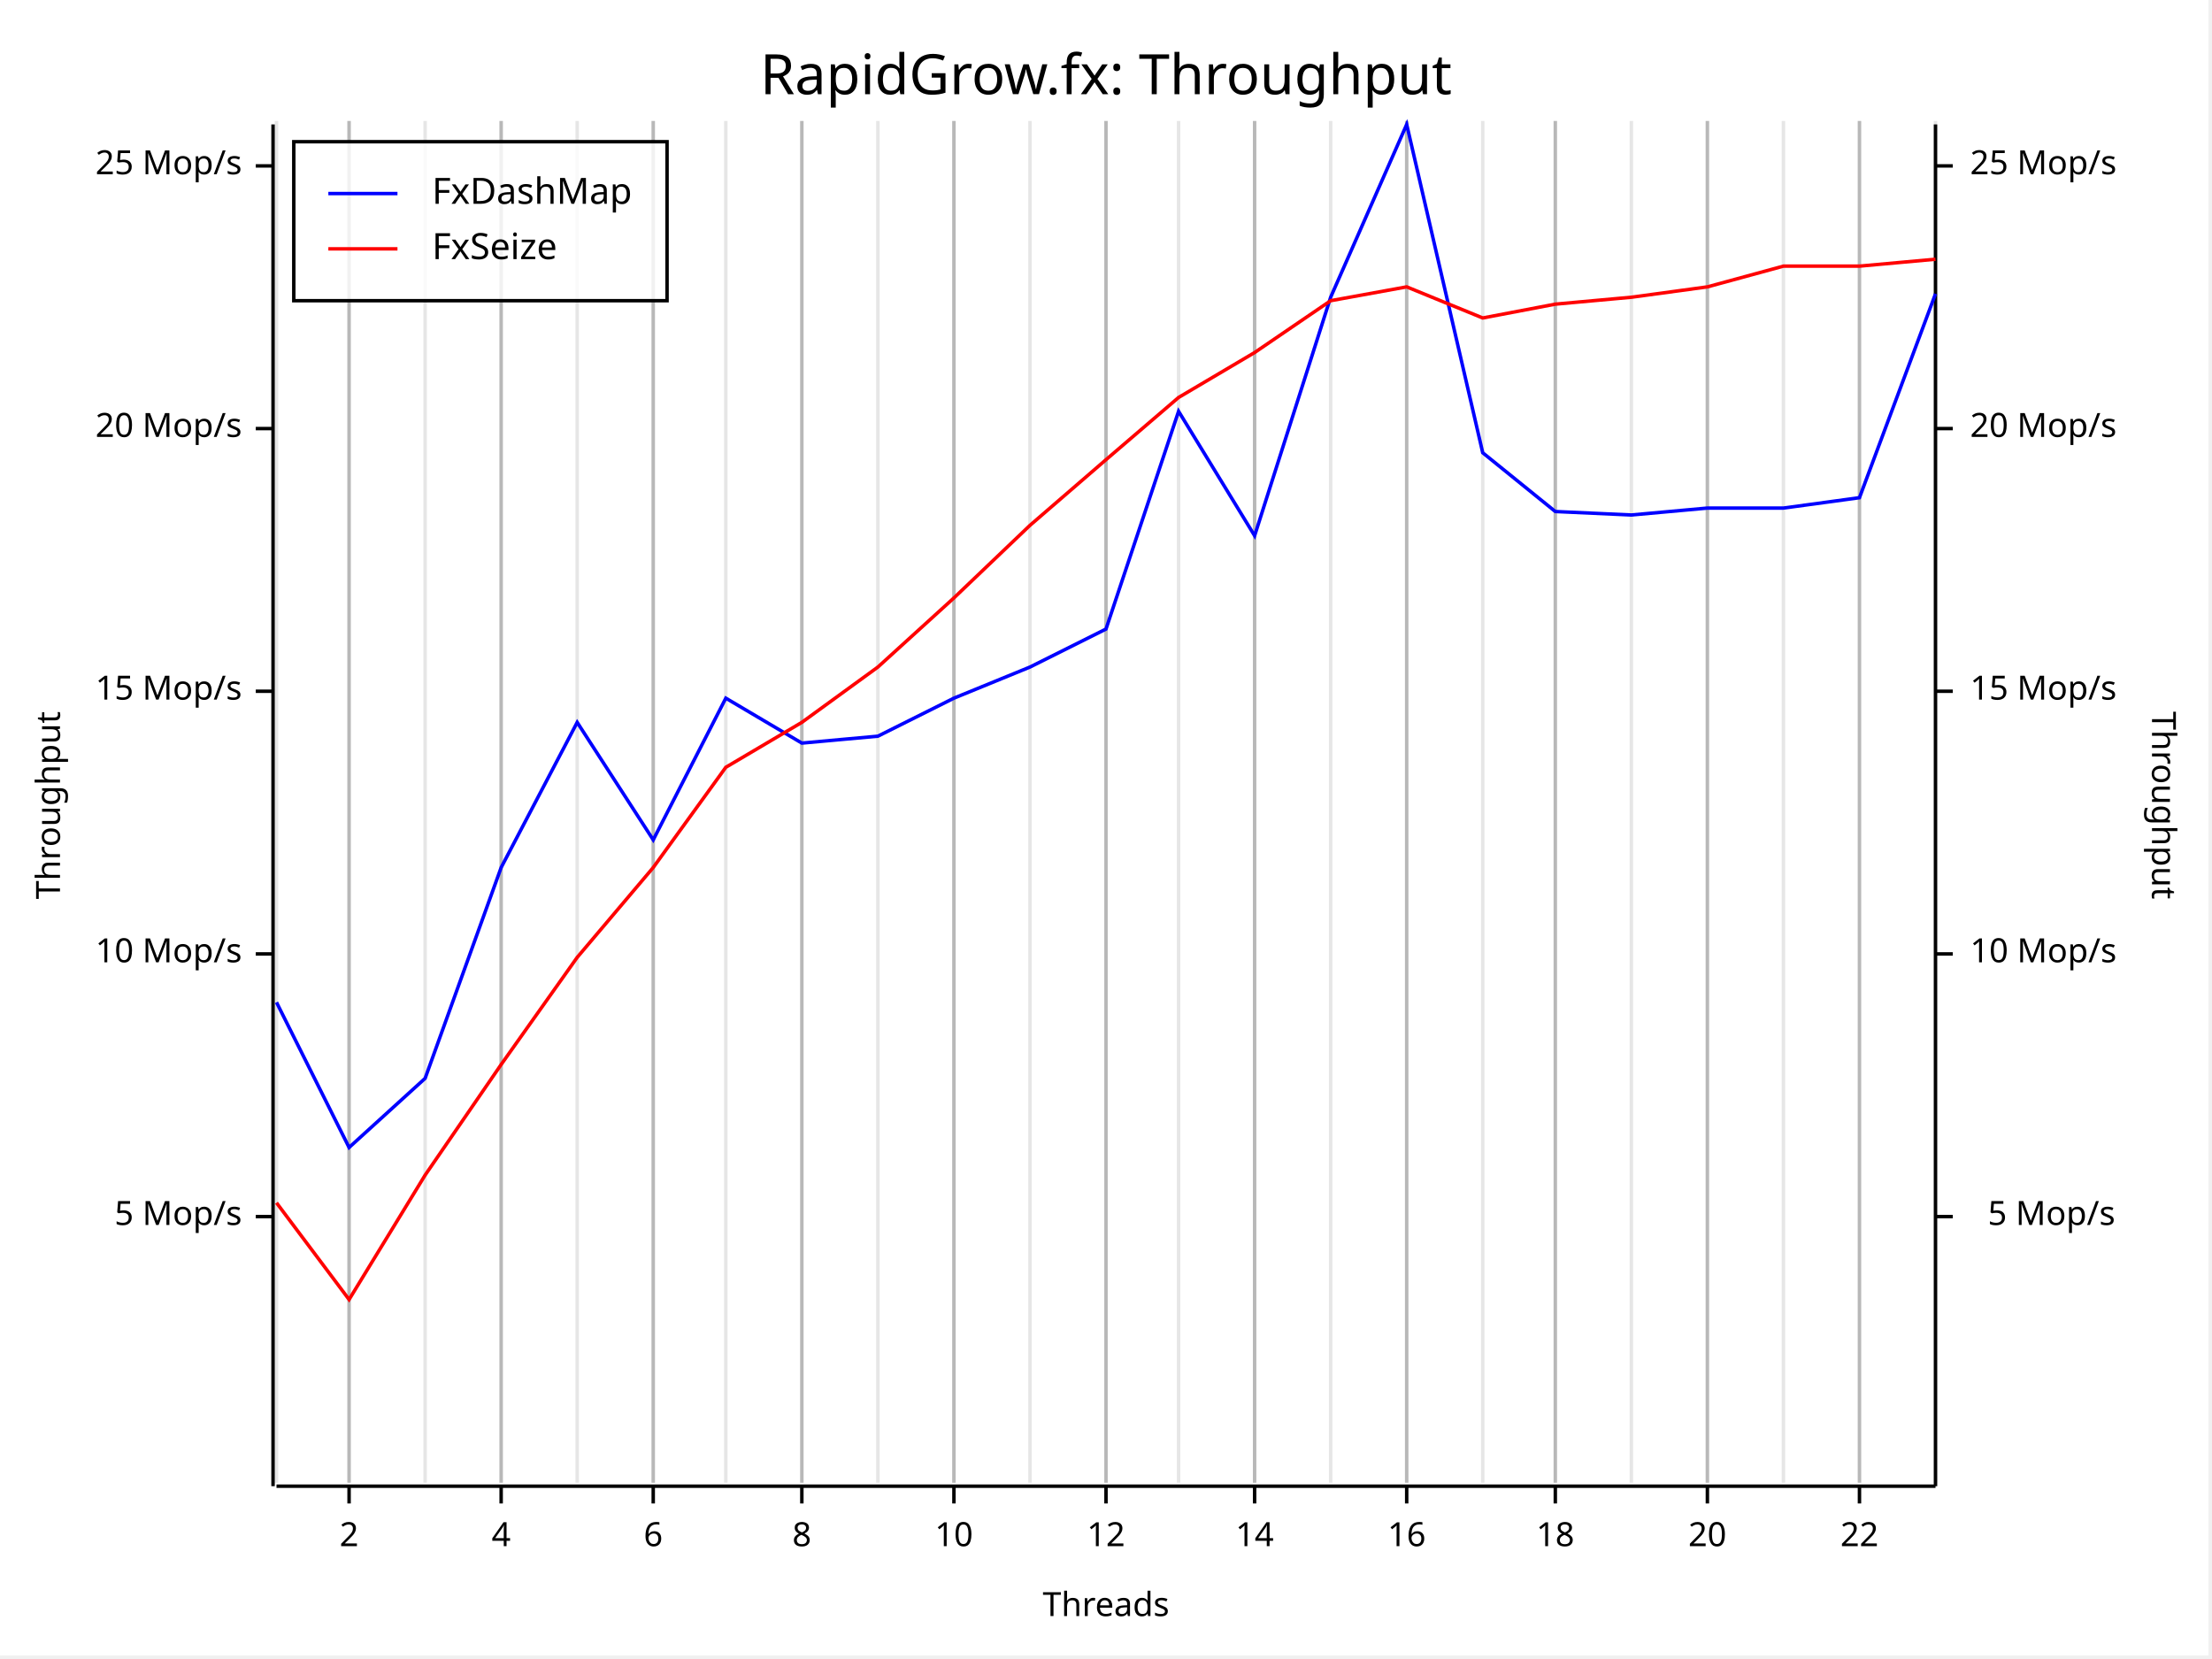
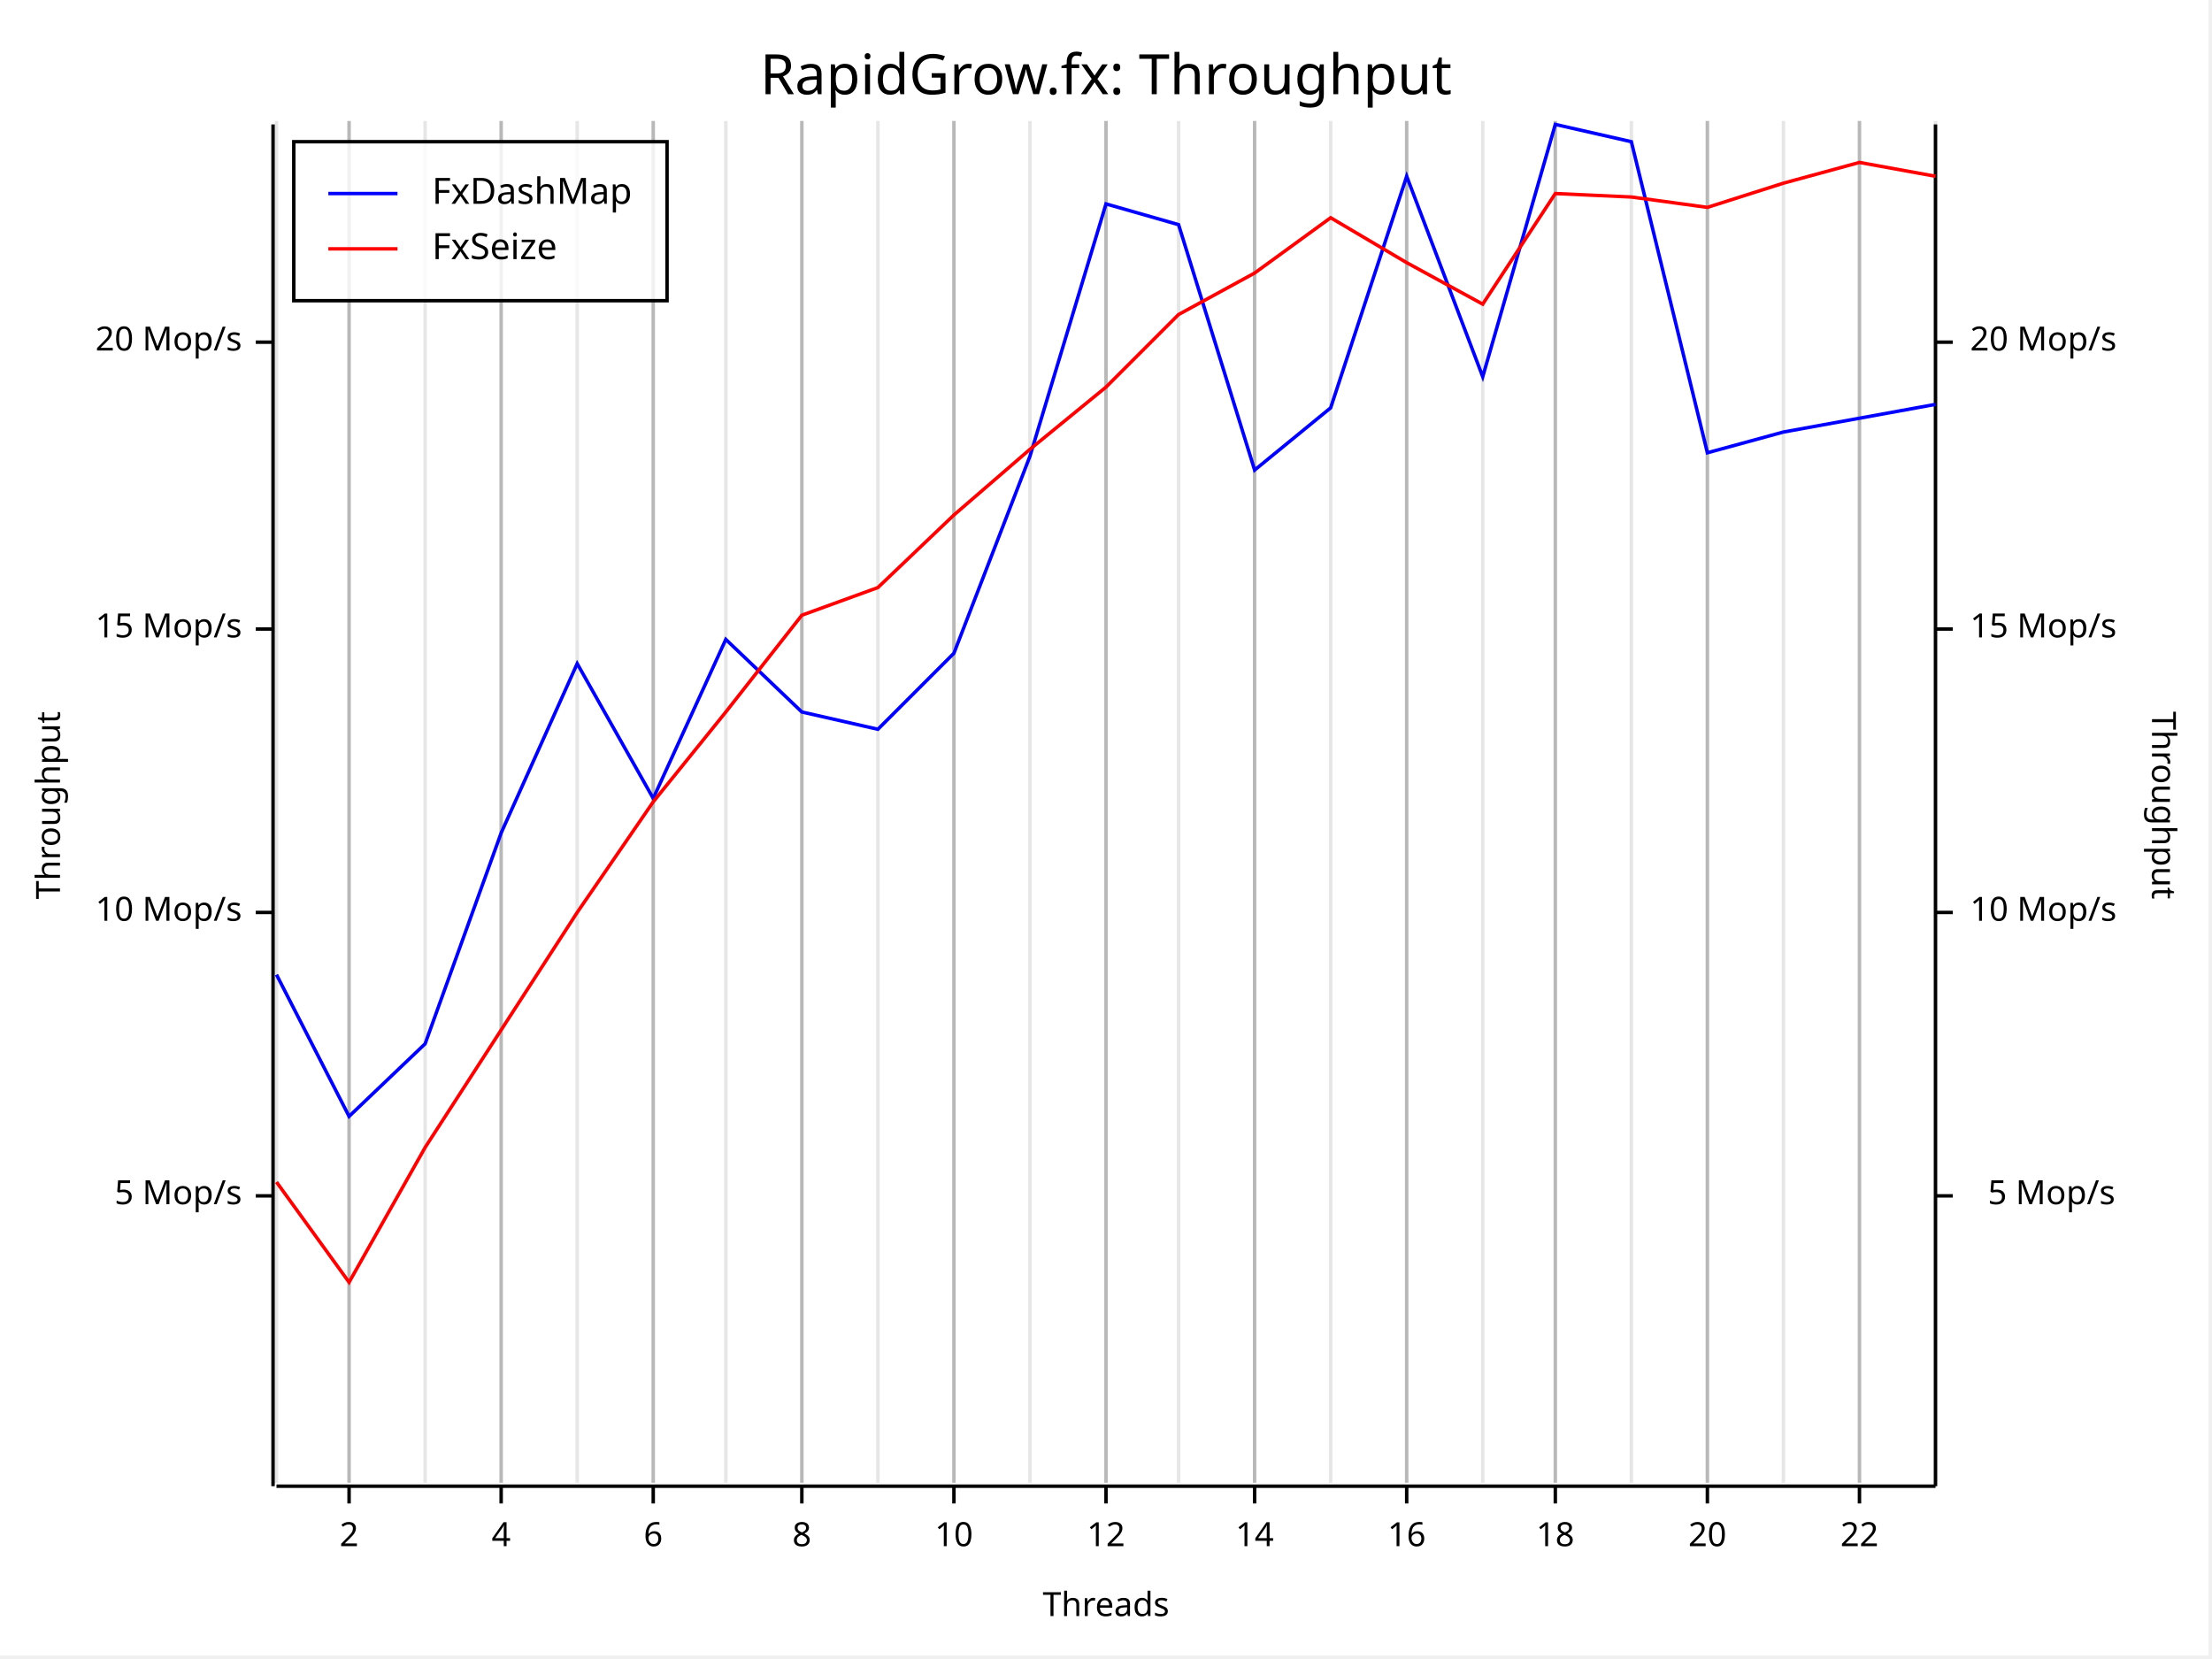
<svg xmlns="http://www.w3.org/2000/svg" width="640" height="480" viewBox="0 0 640 480">
  <rect x="0" y="0" width="639" height="479" opacity="1" fill="#FFFFFF" stroke="none" />
  <text x="320" y="15" dy="0.76em" text-anchor="middle" font-family="Fira Code" font-size="16.129" opacity="1" fill="#000000">
RapidGrow.fx: Throughput
</text>
  <line opacity="0.1" stroke="#000000" stroke-width="1" x1="80" y1="429" x2="80" y2="35" />
  <line opacity="0.1" stroke="#000000" stroke-width="1" x1="101" y1="429" x2="101" y2="35" />
  <line opacity="0.1" stroke="#000000" stroke-width="1" x1="123" y1="429" x2="123" y2="35" />
  <line opacity="0.1" stroke="#000000" stroke-width="1" x1="145" y1="429" x2="145" y2="35" />
  <line opacity="0.1" stroke="#000000" stroke-width="1" x1="167" y1="429" x2="167" y2="35" />
  <line opacity="0.1" stroke="#000000" stroke-width="1" x1="189" y1="429" x2="189" y2="35" />
  <line opacity="0.1" stroke="#000000" stroke-width="1" x1="210" y1="429" x2="210" y2="35" />
  <line opacity="0.1" stroke="#000000" stroke-width="1" x1="232" y1="429" x2="232" y2="35" />
  <line opacity="0.1" stroke="#000000" stroke-width="1" x1="254" y1="429" x2="254" y2="35" />
  <line opacity="0.1" stroke="#000000" stroke-width="1" x1="276" y1="429" x2="276" y2="35" />
  <line opacity="0.1" stroke="#000000" stroke-width="1" x1="298" y1="429" x2="298" y2="35" />
  <line opacity="0.1" stroke="#000000" stroke-width="1" x1="320" y1="429" x2="320" y2="35" />
  <line opacity="0.1" stroke="#000000" stroke-width="1" x1="341" y1="429" x2="341" y2="35" />
  <line opacity="0.1" stroke="#000000" stroke-width="1" x1="363" y1="429" x2="363" y2="35" />
  <line opacity="0.1" stroke="#000000" stroke-width="1" x1="385" y1="429" x2="385" y2="35" />
  <line opacity="0.1" stroke="#000000" stroke-width="1" x1="407" y1="429" x2="407" y2="35" />
  <line opacity="0.1" stroke="#000000" stroke-width="1" x1="429" y1="429" x2="429" y2="35" />
  <line opacity="0.1" stroke="#000000" stroke-width="1" x1="450" y1="429" x2="450" y2="35" />
  <line opacity="0.1" stroke="#000000" stroke-width="1" x1="472" y1="429" x2="472" y2="35" />
  <line opacity="0.1" stroke="#000000" stroke-width="1" x1="494" y1="429" x2="494" y2="35" />
  <line opacity="0.1" stroke="#000000" stroke-width="1" x1="516" y1="429" x2="516" y2="35" />
  <line opacity="0.1" stroke="#000000" stroke-width="1" x1="538" y1="429" x2="538" y2="35" />
  <line opacity="0.1" stroke="#000000" stroke-width="1" x1="560" y1="429" x2="560" y2="35" />
  <text x="10" y="233" dy="0.76em" text-anchor="middle" font-family="sans-serif" font-size="9.677" opacity="1" fill="#000000" transform="rotate(270, 10, 233)">
Throughput
</text>
  <text x="320" y="470" dy="-0.5ex" text-anchor="middle" font-family="sans-serif" font-size="9.677" opacity="1" fill="#000000">
Threads
</text>
  <text x="630" y="233" dy="0.76em" text-anchor="middle" font-family="sans-serif" font-size="9.677" opacity="1" fill="#000000" transform="rotate(90, 630, 233)">
Throughput
</text>
  <line opacity="0.2" stroke="#000000" stroke-width="1" x1="101" y1="429" x2="101" y2="35" />
  <line opacity="0.2" stroke="#000000" stroke-width="1" x1="145" y1="429" x2="145" y2="35" />
  <line opacity="0.2" stroke="#000000" stroke-width="1" x1="189" y1="429" x2="189" y2="35" />
  <line opacity="0.2" stroke="#000000" stroke-width="1" x1="232" y1="429" x2="232" y2="35" />
  <line opacity="0.2" stroke="#000000" stroke-width="1" x1="276" y1="429" x2="276" y2="35" />
  <line opacity="0.2" stroke="#000000" stroke-width="1" x1="320" y1="429" x2="320" y2="35" />
  <line opacity="0.2" stroke="#000000" stroke-width="1" x1="363" y1="429" x2="363" y2="35" />
  <line opacity="0.2" stroke="#000000" stroke-width="1" x1="407" y1="429" x2="407" y2="35" />
  <line opacity="0.2" stroke="#000000" stroke-width="1" x1="450" y1="429" x2="450" y2="35" />
  <line opacity="0.2" stroke="#000000" stroke-width="1" x1="494" y1="429" x2="494" y2="35" />
  <line opacity="0.2" stroke="#000000" stroke-width="1" x1="538" y1="429" x2="538" y2="35" />
  <polyline fill="none" opacity="1" stroke="#000000" stroke-width="1" points="79,36 79,430 " />
-   <text x="70" y="352" dy="0.5ex" text-anchor="end" font-family="sans-serif" font-size="9.677" opacity="1" fill="#000000">
+   <text x="70" y="346" dy="0.5ex" text-anchor="end" font-family="sans-serif" font-size="9.677" opacity="1" fill="#000000">
5 Mop/s
</text>
-   <polyline fill="none" opacity="1" stroke="#000000" stroke-width="1" points="74,352 79,352 " />
-   <text x="70" y="276" dy="0.5ex" text-anchor="end" font-family="sans-serif" font-size="9.677" opacity="1" fill="#000000">
+   <polyline fill="none" opacity="1" stroke="#000000" stroke-width="1" points="74,346 79,346 " />
+   <text x="70" y="264" dy="0.5ex" text-anchor="end" font-family="sans-serif" font-size="9.677" opacity="1" fill="#000000">
10 Mop/s
</text>
-   <polyline fill="none" opacity="1" stroke="#000000" stroke-width="1" points="74,276 79,276 " />
-   <text x="70" y="200" dy="0.5ex" text-anchor="end" font-family="sans-serif" font-size="9.677" opacity="1" fill="#000000">
+   <polyline fill="none" opacity="1" stroke="#000000" stroke-width="1" points="74,264 79,264 " />
+   <text x="70" y="182" dy="0.5ex" text-anchor="end" font-family="sans-serif" font-size="9.677" opacity="1" fill="#000000">
15 Mop/s
</text>
-   <polyline fill="none" opacity="1" stroke="#000000" stroke-width="1" points="74,200 79,200 " />
-   <text x="70" y="124" dy="0.5ex" text-anchor="end" font-family="sans-serif" font-size="9.677" opacity="1" fill="#000000">
+   <polyline fill="none" opacity="1" stroke="#000000" stroke-width="1" points="74,182 79,182 " />
+   <text x="70" y="99" dy="0.5ex" text-anchor="end" font-family="sans-serif" font-size="9.677" opacity="1" fill="#000000">
20 Mop/s
</text>
-   <polyline fill="none" opacity="1" stroke="#000000" stroke-width="1" points="74,124 79,124 " />
-   <text x="70" y="48" dy="0.5ex" text-anchor="end" font-family="sans-serif" font-size="9.677" opacity="1" fill="#000000">
- 25 Mop/s
- </text>
-   <polyline fill="none" opacity="1" stroke="#000000" stroke-width="1" points="74,48 79,48 " />
+   <polyline fill="none" opacity="1" stroke="#000000" stroke-width="1" points="74,99 79,99 " />
  <polyline fill="none" opacity="1" stroke="#000000" stroke-width="1" points="80,430 560,430 " />
  <text x="101" y="440" dy="0.76em" text-anchor="middle" font-family="sans-serif" font-size="9.677" opacity="1" fill="#000000">
2
</text>
  <polyline fill="none" opacity="1" stroke="#000000" stroke-width="1" points="101,430 101,435 " />
  <text x="145" y="440" dy="0.76em" text-anchor="middle" font-family="sans-serif" font-size="9.677" opacity="1" fill="#000000">
4
</text>
  <polyline fill="none" opacity="1" stroke="#000000" stroke-width="1" points="145,430 145,435 " />
  <text x="189" y="440" dy="0.76em" text-anchor="middle" font-family="sans-serif" font-size="9.677" opacity="1" fill="#000000">
6
</text>
  <polyline fill="none" opacity="1" stroke="#000000" stroke-width="1" points="189,430 189,435 " />
  <text x="232" y="440" dy="0.76em" text-anchor="middle" font-family="sans-serif" font-size="9.677" opacity="1" fill="#000000">
8
</text>
  <polyline fill="none" opacity="1" stroke="#000000" stroke-width="1" points="232,430 232,435 " />
  <text x="276" y="440" dy="0.76em" text-anchor="middle" font-family="sans-serif" font-size="9.677" opacity="1" fill="#000000">
10
</text>
  <polyline fill="none" opacity="1" stroke="#000000" stroke-width="1" points="276,430 276,435 " />
  <text x="320" y="440" dy="0.76em" text-anchor="middle" font-family="sans-serif" font-size="9.677" opacity="1" fill="#000000">
12
</text>
  <polyline fill="none" opacity="1" stroke="#000000" stroke-width="1" points="320,430 320,435 " />
  <text x="363" y="440" dy="0.76em" text-anchor="middle" font-family="sans-serif" font-size="9.677" opacity="1" fill="#000000">
14
</text>
  <polyline fill="none" opacity="1" stroke="#000000" stroke-width="1" points="363,430 363,435 " />
  <text x="407" y="440" dy="0.76em" text-anchor="middle" font-family="sans-serif" font-size="9.677" opacity="1" fill="#000000">
16
</text>
  <polyline fill="none" opacity="1" stroke="#000000" stroke-width="1" points="407,430 407,435 " />
  <text x="450" y="440" dy="0.76em" text-anchor="middle" font-family="sans-serif" font-size="9.677" opacity="1" fill="#000000">
18
</text>
  <polyline fill="none" opacity="1" stroke="#000000" stroke-width="1" points="450,430 450,435 " />
  <text x="494" y="440" dy="0.76em" text-anchor="middle" font-family="sans-serif" font-size="9.677" opacity="1" fill="#000000">
20
</text>
  <polyline fill="none" opacity="1" stroke="#000000" stroke-width="1" points="494,430 494,435 " />
  <text x="538" y="440" dy="0.76em" text-anchor="middle" font-family="sans-serif" font-size="9.677" opacity="1" fill="#000000">
22
</text>
  <polyline fill="none" opacity="1" stroke="#000000" stroke-width="1" points="538,430 538,435 " />
  <polyline fill="none" opacity="1" stroke="#000000" stroke-width="1" points="560,36 560,430 " />
-   <text x="612" y="352" dy="0.5ex" text-anchor="end" font-family="sans-serif" font-size="9.677" opacity="1" fill="#000000">
+   <text x="612" y="346" dy="0.5ex" text-anchor="end" font-family="sans-serif" font-size="9.677" opacity="1" fill="#000000">
5 Mop/s
</text>
-   <polyline fill="none" opacity="1" stroke="#000000" stroke-width="1" points="560,352 565,352 " />
-   <text x="570" y="276" dy="0.5ex" text-anchor="start" font-family="sans-serif" font-size="9.677" opacity="1" fill="#000000">
+   <polyline fill="none" opacity="1" stroke="#000000" stroke-width="1" points="560,346 565,346 " />
+   <text x="570" y="264" dy="0.5ex" text-anchor="start" font-family="sans-serif" font-size="9.677" opacity="1" fill="#000000">
10 Mop/s
</text>
-   <polyline fill="none" opacity="1" stroke="#000000" stroke-width="1" points="560,276 565,276 " />
-   <text x="570" y="200" dy="0.5ex" text-anchor="start" font-family="sans-serif" font-size="9.677" opacity="1" fill="#000000">
+   <polyline fill="none" opacity="1" stroke="#000000" stroke-width="1" points="560,264 565,264 " />
+   <text x="570" y="182" dy="0.5ex" text-anchor="start" font-family="sans-serif" font-size="9.677" opacity="1" fill="#000000">
15 Mop/s
</text>
-   <polyline fill="none" opacity="1" stroke="#000000" stroke-width="1" points="560,200 565,200 " />
-   <text x="570" y="124" dy="0.5ex" text-anchor="start" font-family="sans-serif" font-size="9.677" opacity="1" fill="#000000">
+   <polyline fill="none" opacity="1" stroke="#000000" stroke-width="1" points="560,182 565,182 " />
+   <text x="570" y="99" dy="0.5ex" text-anchor="start" font-family="sans-serif" font-size="9.677" opacity="1" fill="#000000">
20 Mop/s
</text>
-   <polyline fill="none" opacity="1" stroke="#000000" stroke-width="1" points="560,124 565,124 " />
-   <text x="570" y="48" dy="0.5ex" text-anchor="start" font-family="sans-serif" font-size="9.677" opacity="1" fill="#000000">
- 25 Mop/s
- </text>
-   <polyline fill="none" opacity="1" stroke="#000000" stroke-width="1" points="560,48 565,48 " />
-   <polyline fill="none" opacity="1" stroke="#0000FF" stroke-width="1" points="80,290 101,332 123,312 145,251 167,209 189,243 210,202 232,215 254,213 276,202 298,193 320,182 341,119 363,155 385,86 407,36 429,131 450,148 472,149 494,147 516,147 538,144 560,85 " />
-   <polyline fill="none" opacity="1" stroke="#FF0000" stroke-width="1" points="80,348 101,376 123,340 145,308 167,277 189,251 210,222 232,209 254,193 276,173 298,152 320,133 341,115 363,102 385,87 407,83 429,92 450,88 472,86 494,83 516,77 538,77 560,75 " />
+   <polyline fill="none" opacity="1" stroke="#000000" stroke-width="1" points="560,99 565,99 " />
+   <polyline fill="none" opacity="1" stroke="#0000FF" stroke-width="1" points="80,282 101,323 123,302 145,241 167,192 189,231 210,185 232,206 254,211 276,189 298,132 320,59 341,65 363,136 385,118 407,51 429,109 450,36 472,41 494,131 516,125 538,121 560,117 " />
+   <polyline fill="none" opacity="1" stroke="#FF0000" stroke-width="1" points="80,342 101,371 123,332 145,298 167,264 189,232 210,206 232,178 254,170 276,149 298,130 320,112 341,91 363,79 385,63 407,76 429,88 450,56 472,57 494,60 516,53 538,47 560,51 " />
  <rect x="85" y="41" width="108" height="46" opacity="0.8" fill="#FFFFFF" stroke="none" />
  <rect x="85" y="41" width="108" height="46" opacity="1" fill="none" stroke="#000000" />
  <text x="125" y="51" dy="0.76em" text-anchor="start" font-family="Fira Code" font-size="10.484" opacity="1" fill="#000000">
FxDashMap
</text>
  <text x="125" y="67" dy="0.76em" text-anchor="start" font-family="Fira Code" font-size="10.484" opacity="1" fill="#000000">
FxSeize
</text>
  <polyline fill="none" opacity="1" stroke="#0000FF" stroke-width="1" points="95,56 115,56 " />
  <polyline fill="none" opacity="1" stroke="#FF0000" stroke-width="1" points="95,72 115,72 " />
</svg>
